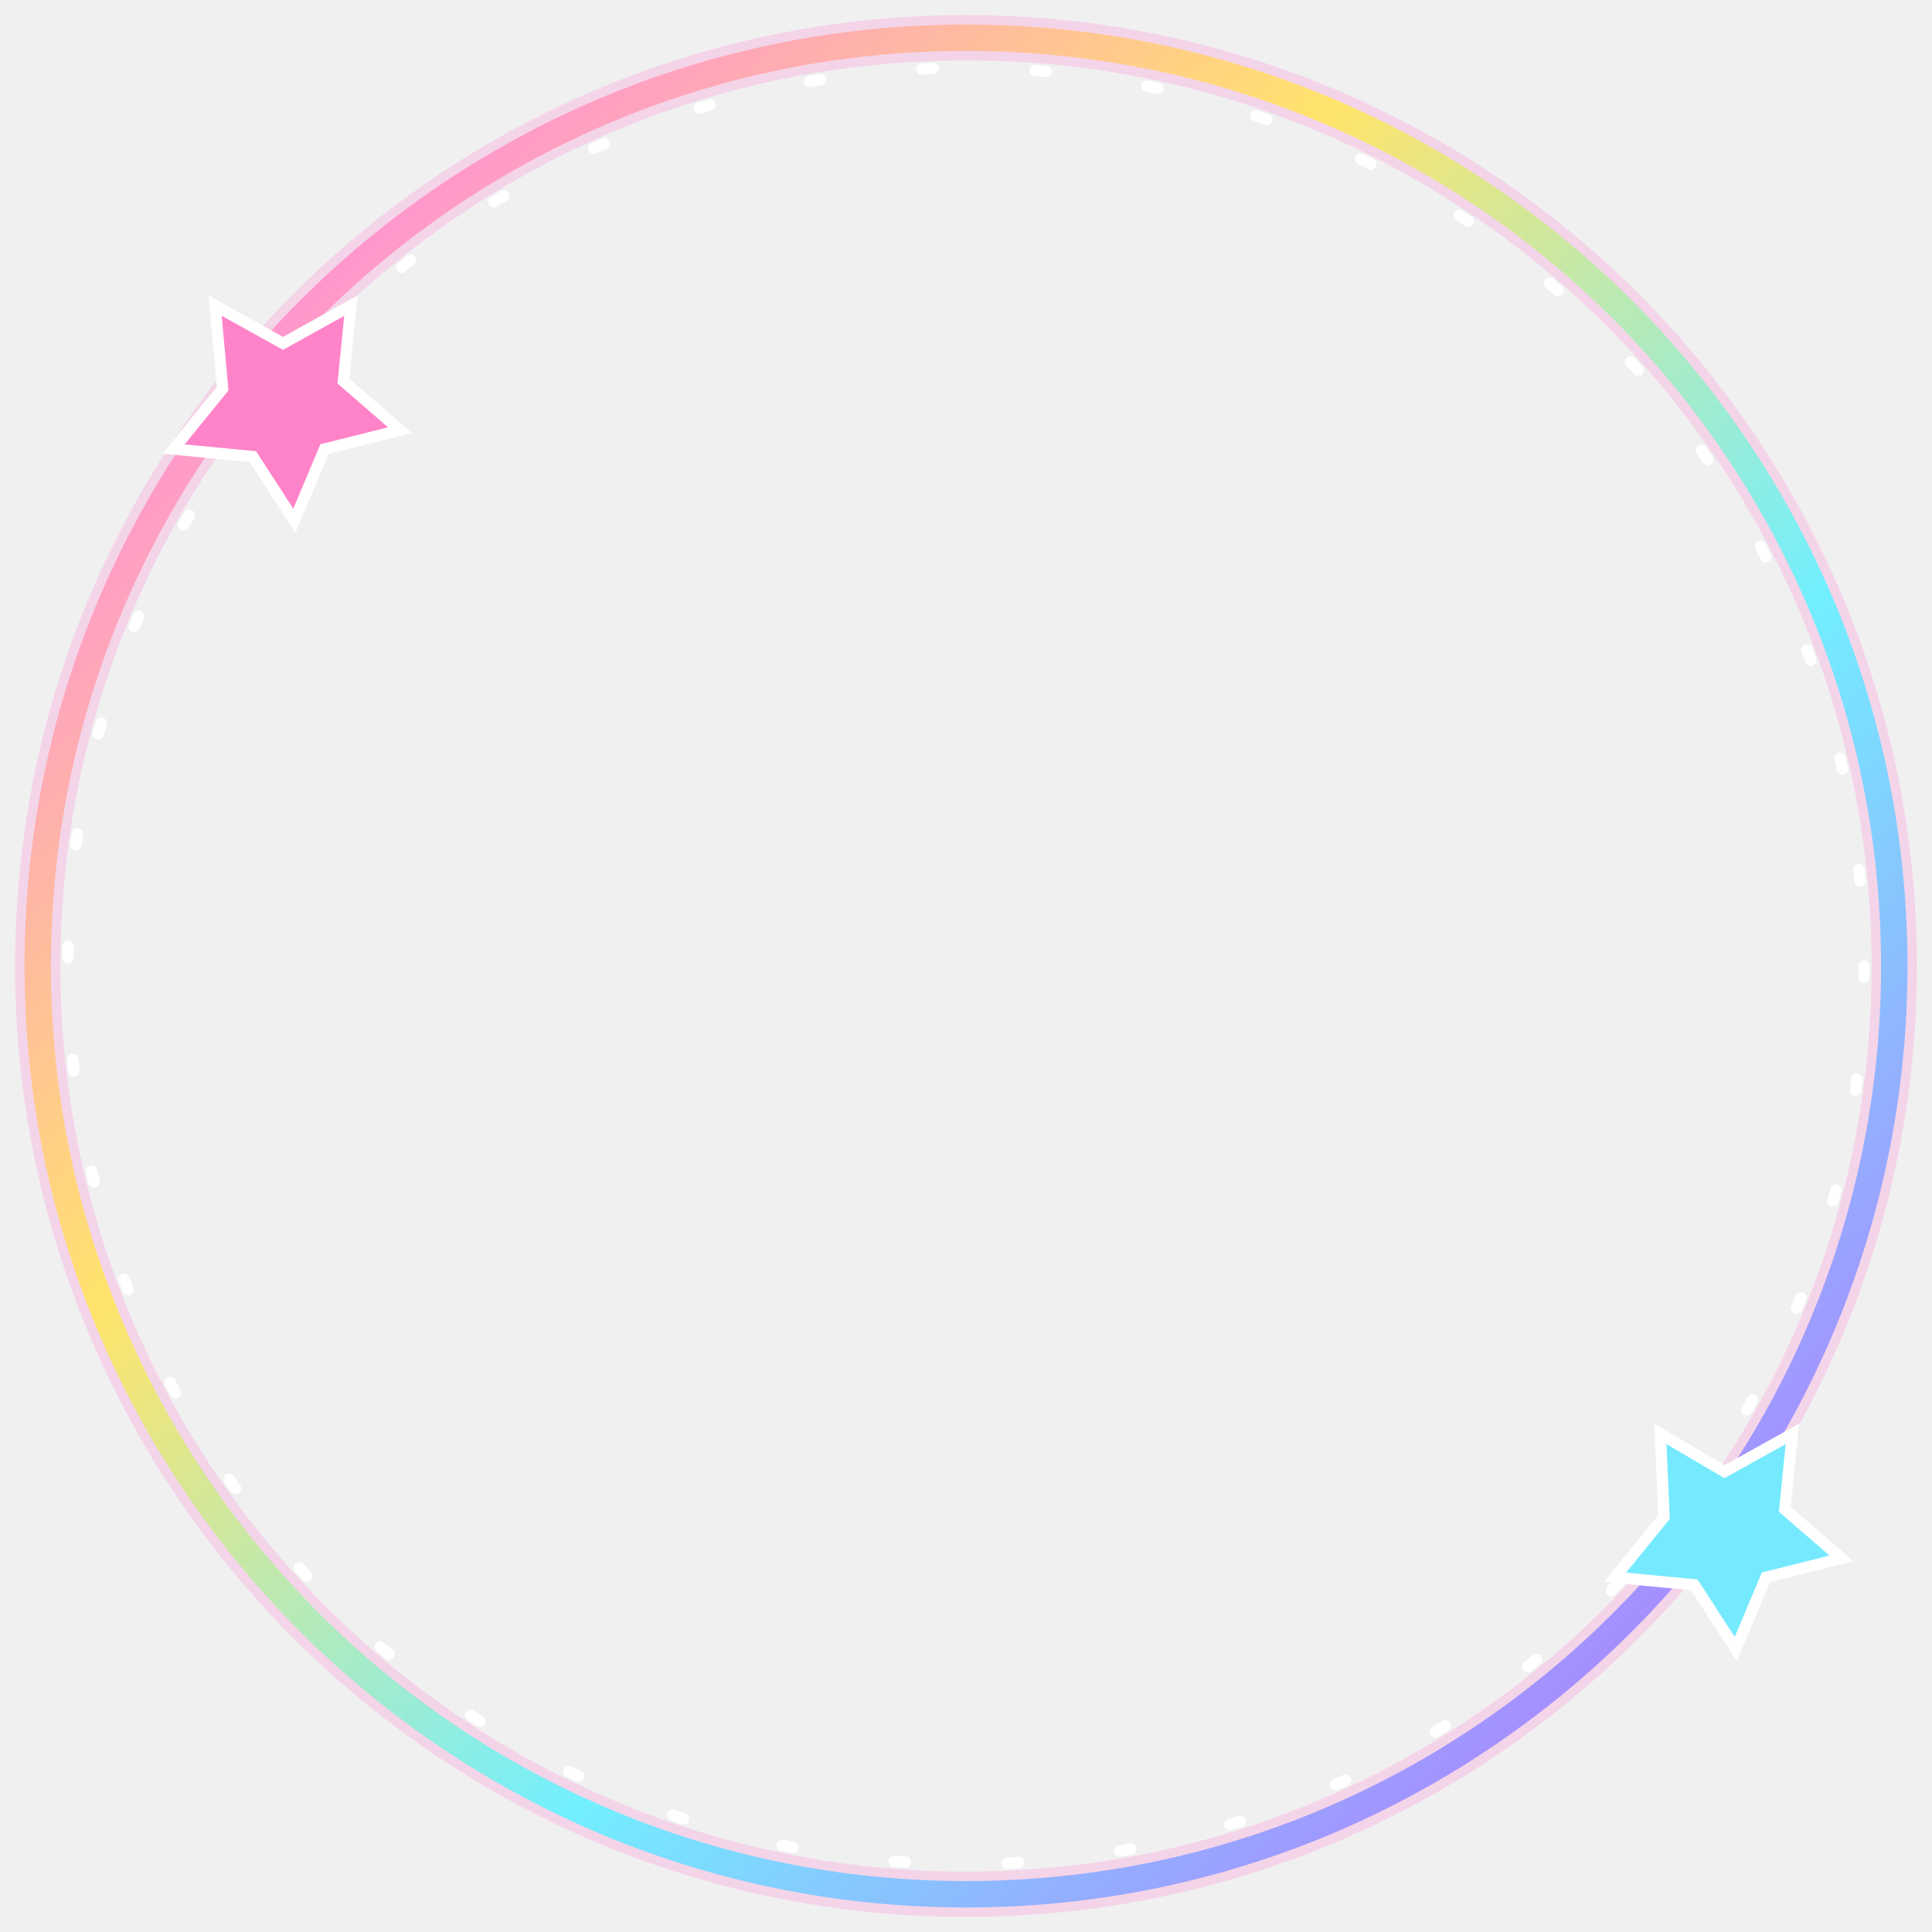
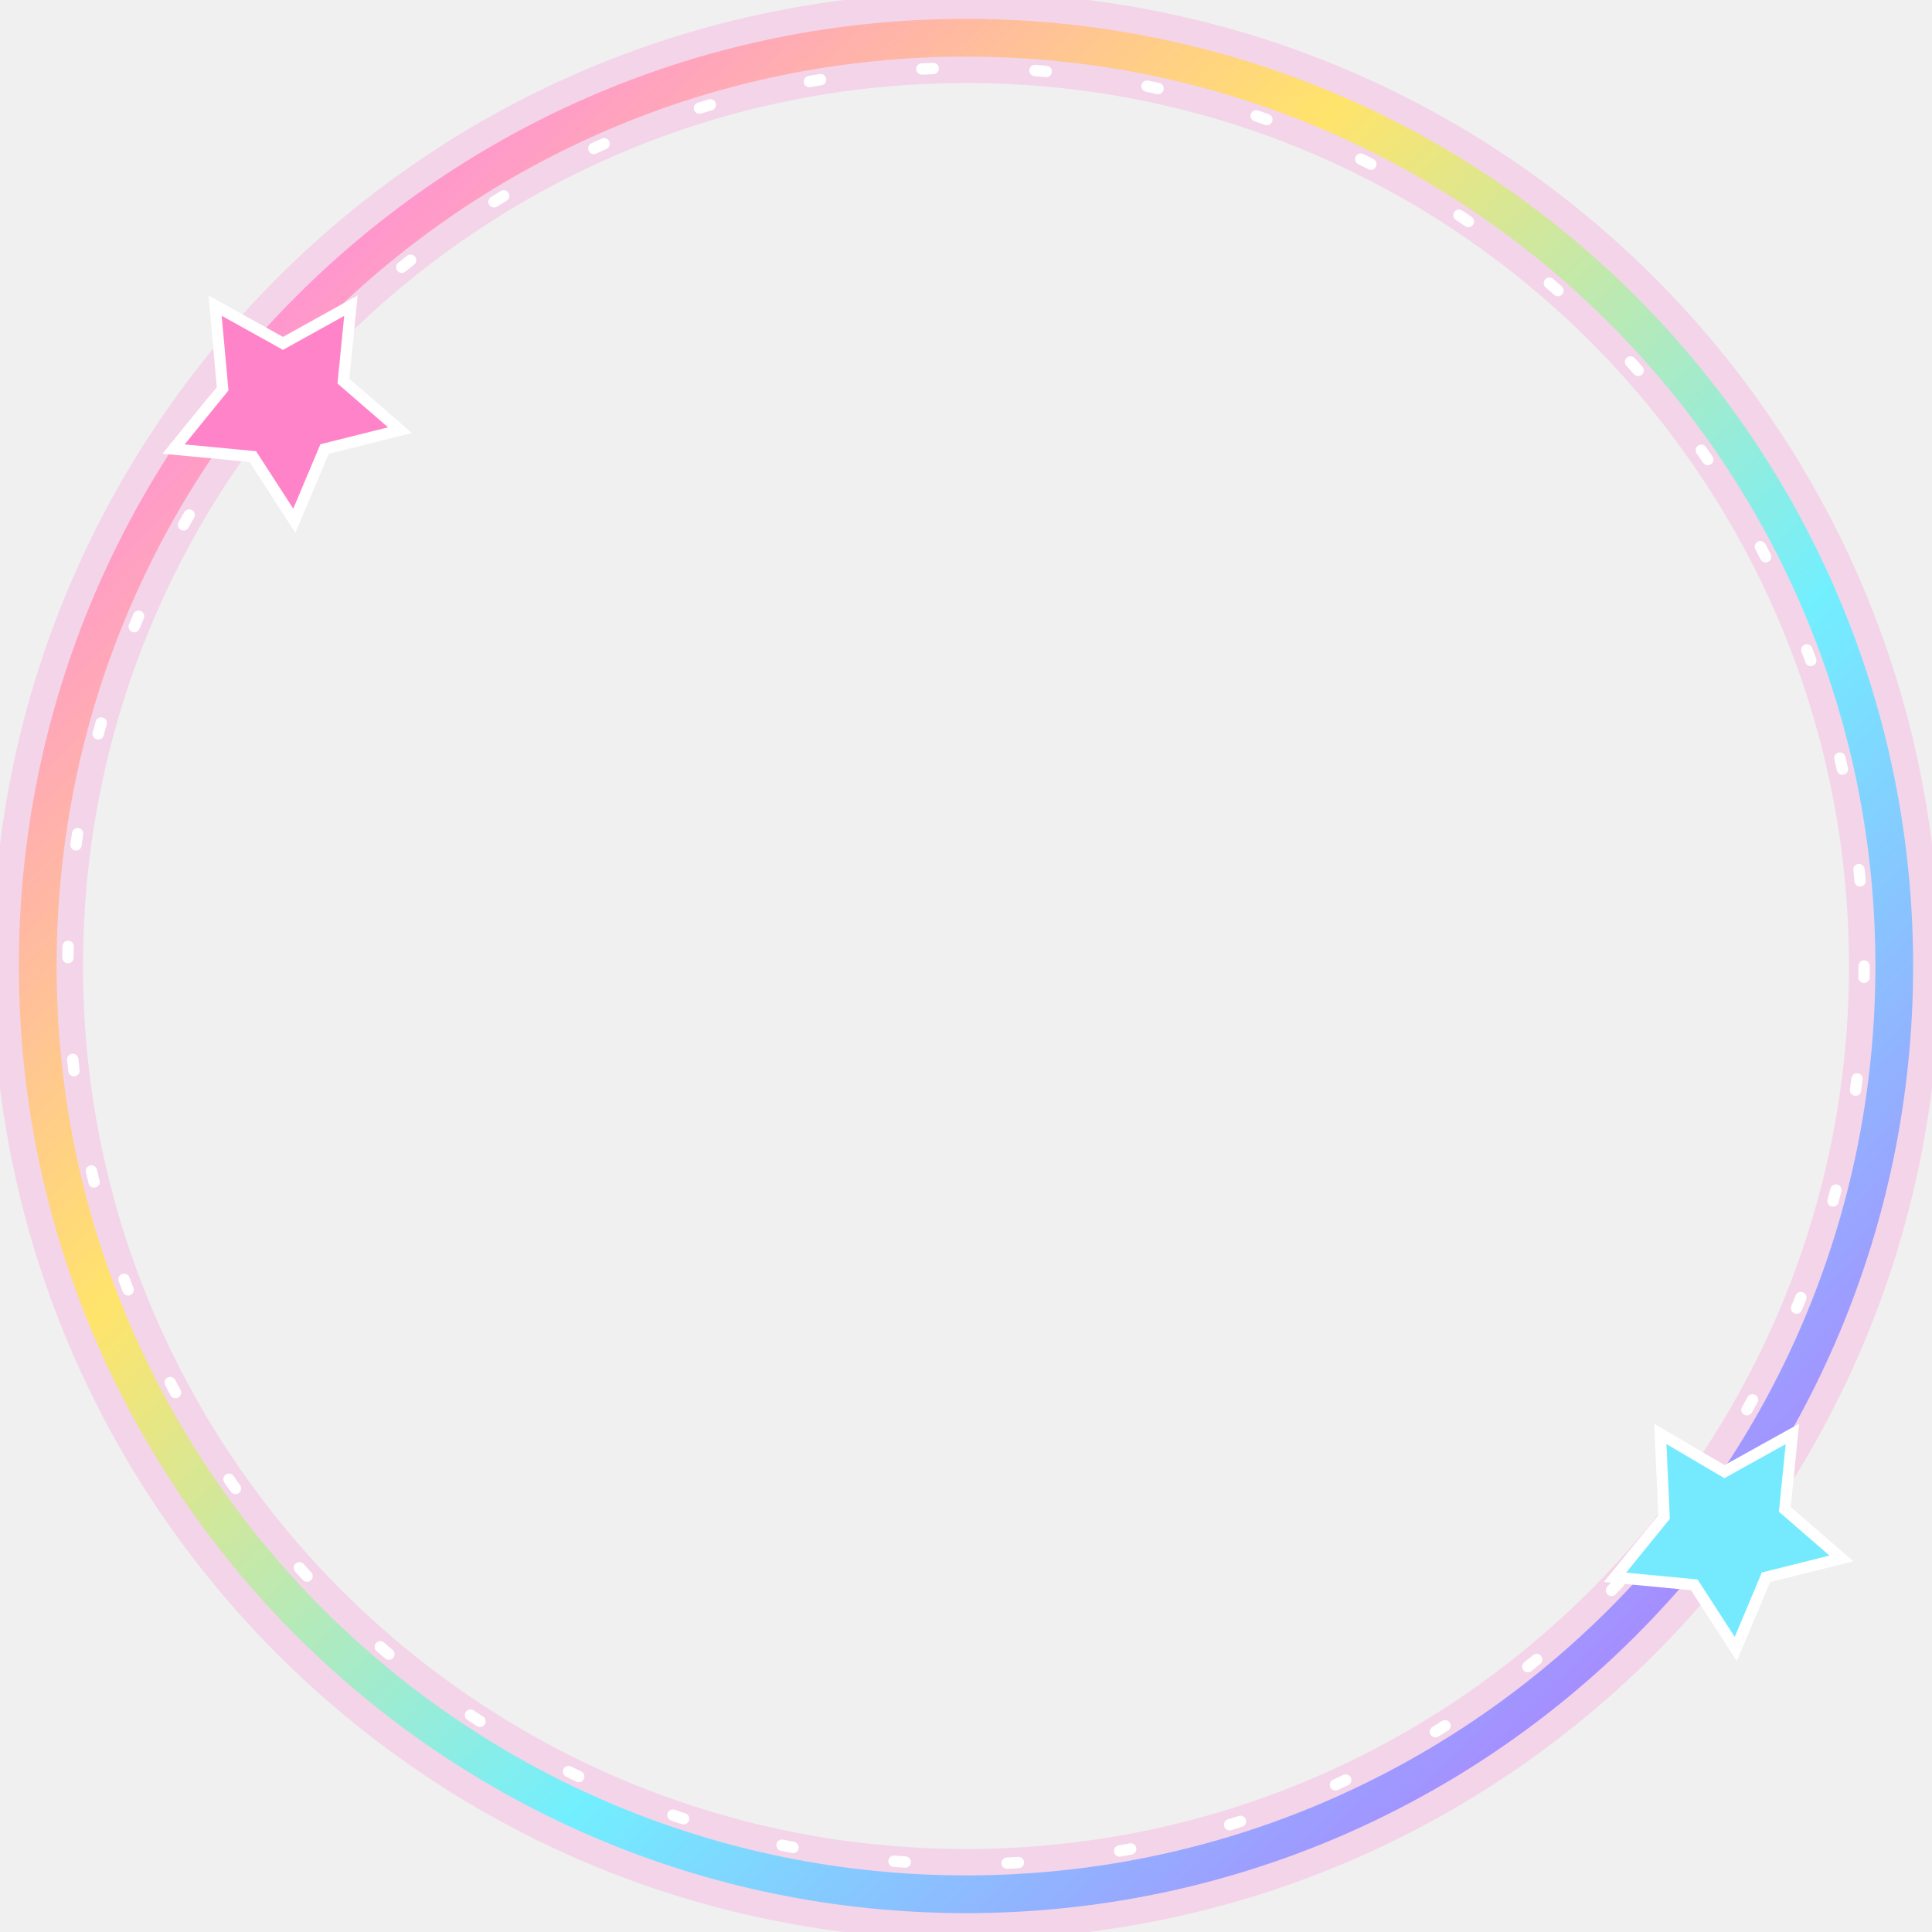
<svg xmlns="http://www.w3.org/2000/svg" viewBox="0 0 512 512">
  <defs>
    <linearGradient id="candy" x1="70" y1="65" x2="445" y2="450" gradientUnits="userSpaceOnUse">
      <stop stop-color="#ff8ed8" />
      <stop offset=".32" stop-color="#ffe46b" />
      <stop offset=".66" stop-color="#72efff" />
      <stop offset="1" stop-color="#ab82ff" />
    </linearGradient>
  </defs>
-   <circle cx="256" cy="256" r="246" fill="none" stroke="#ff8ed8" stroke-opacity=".28" stroke-width="12" />
-   <circle cx="256" cy="256" r="246" fill="none" stroke="url(#candy)" stroke-width="7" />
+   <circle cx="256" cy="256" r="246" fill="none" stroke="#ff8ed8" stroke-opacity=".28" stroke-width="24" />
+   <circle cx="256" cy="256" r="246" fill="none" stroke="url(#candy)" stroke-width="10" />
  <circle cx="256" cy="256" r="238" fill="none" stroke="#fff" stroke-dasharray="3 27" stroke-linecap="round" stroke-width="3" />
  <g stroke="#fff" stroke-width="3">
    <path d="M57 81l18 10 18-10-2 20 15 13-20 5-8 19-11-17-21-2 13-16z" fill="#ff83c9" />
    <path d="M440 380l17 10 18-10-2 20 15 13-20 5-8 19-11-17-21-2 13-16z" fill="#75eaff" />
  </g>
</svg>
